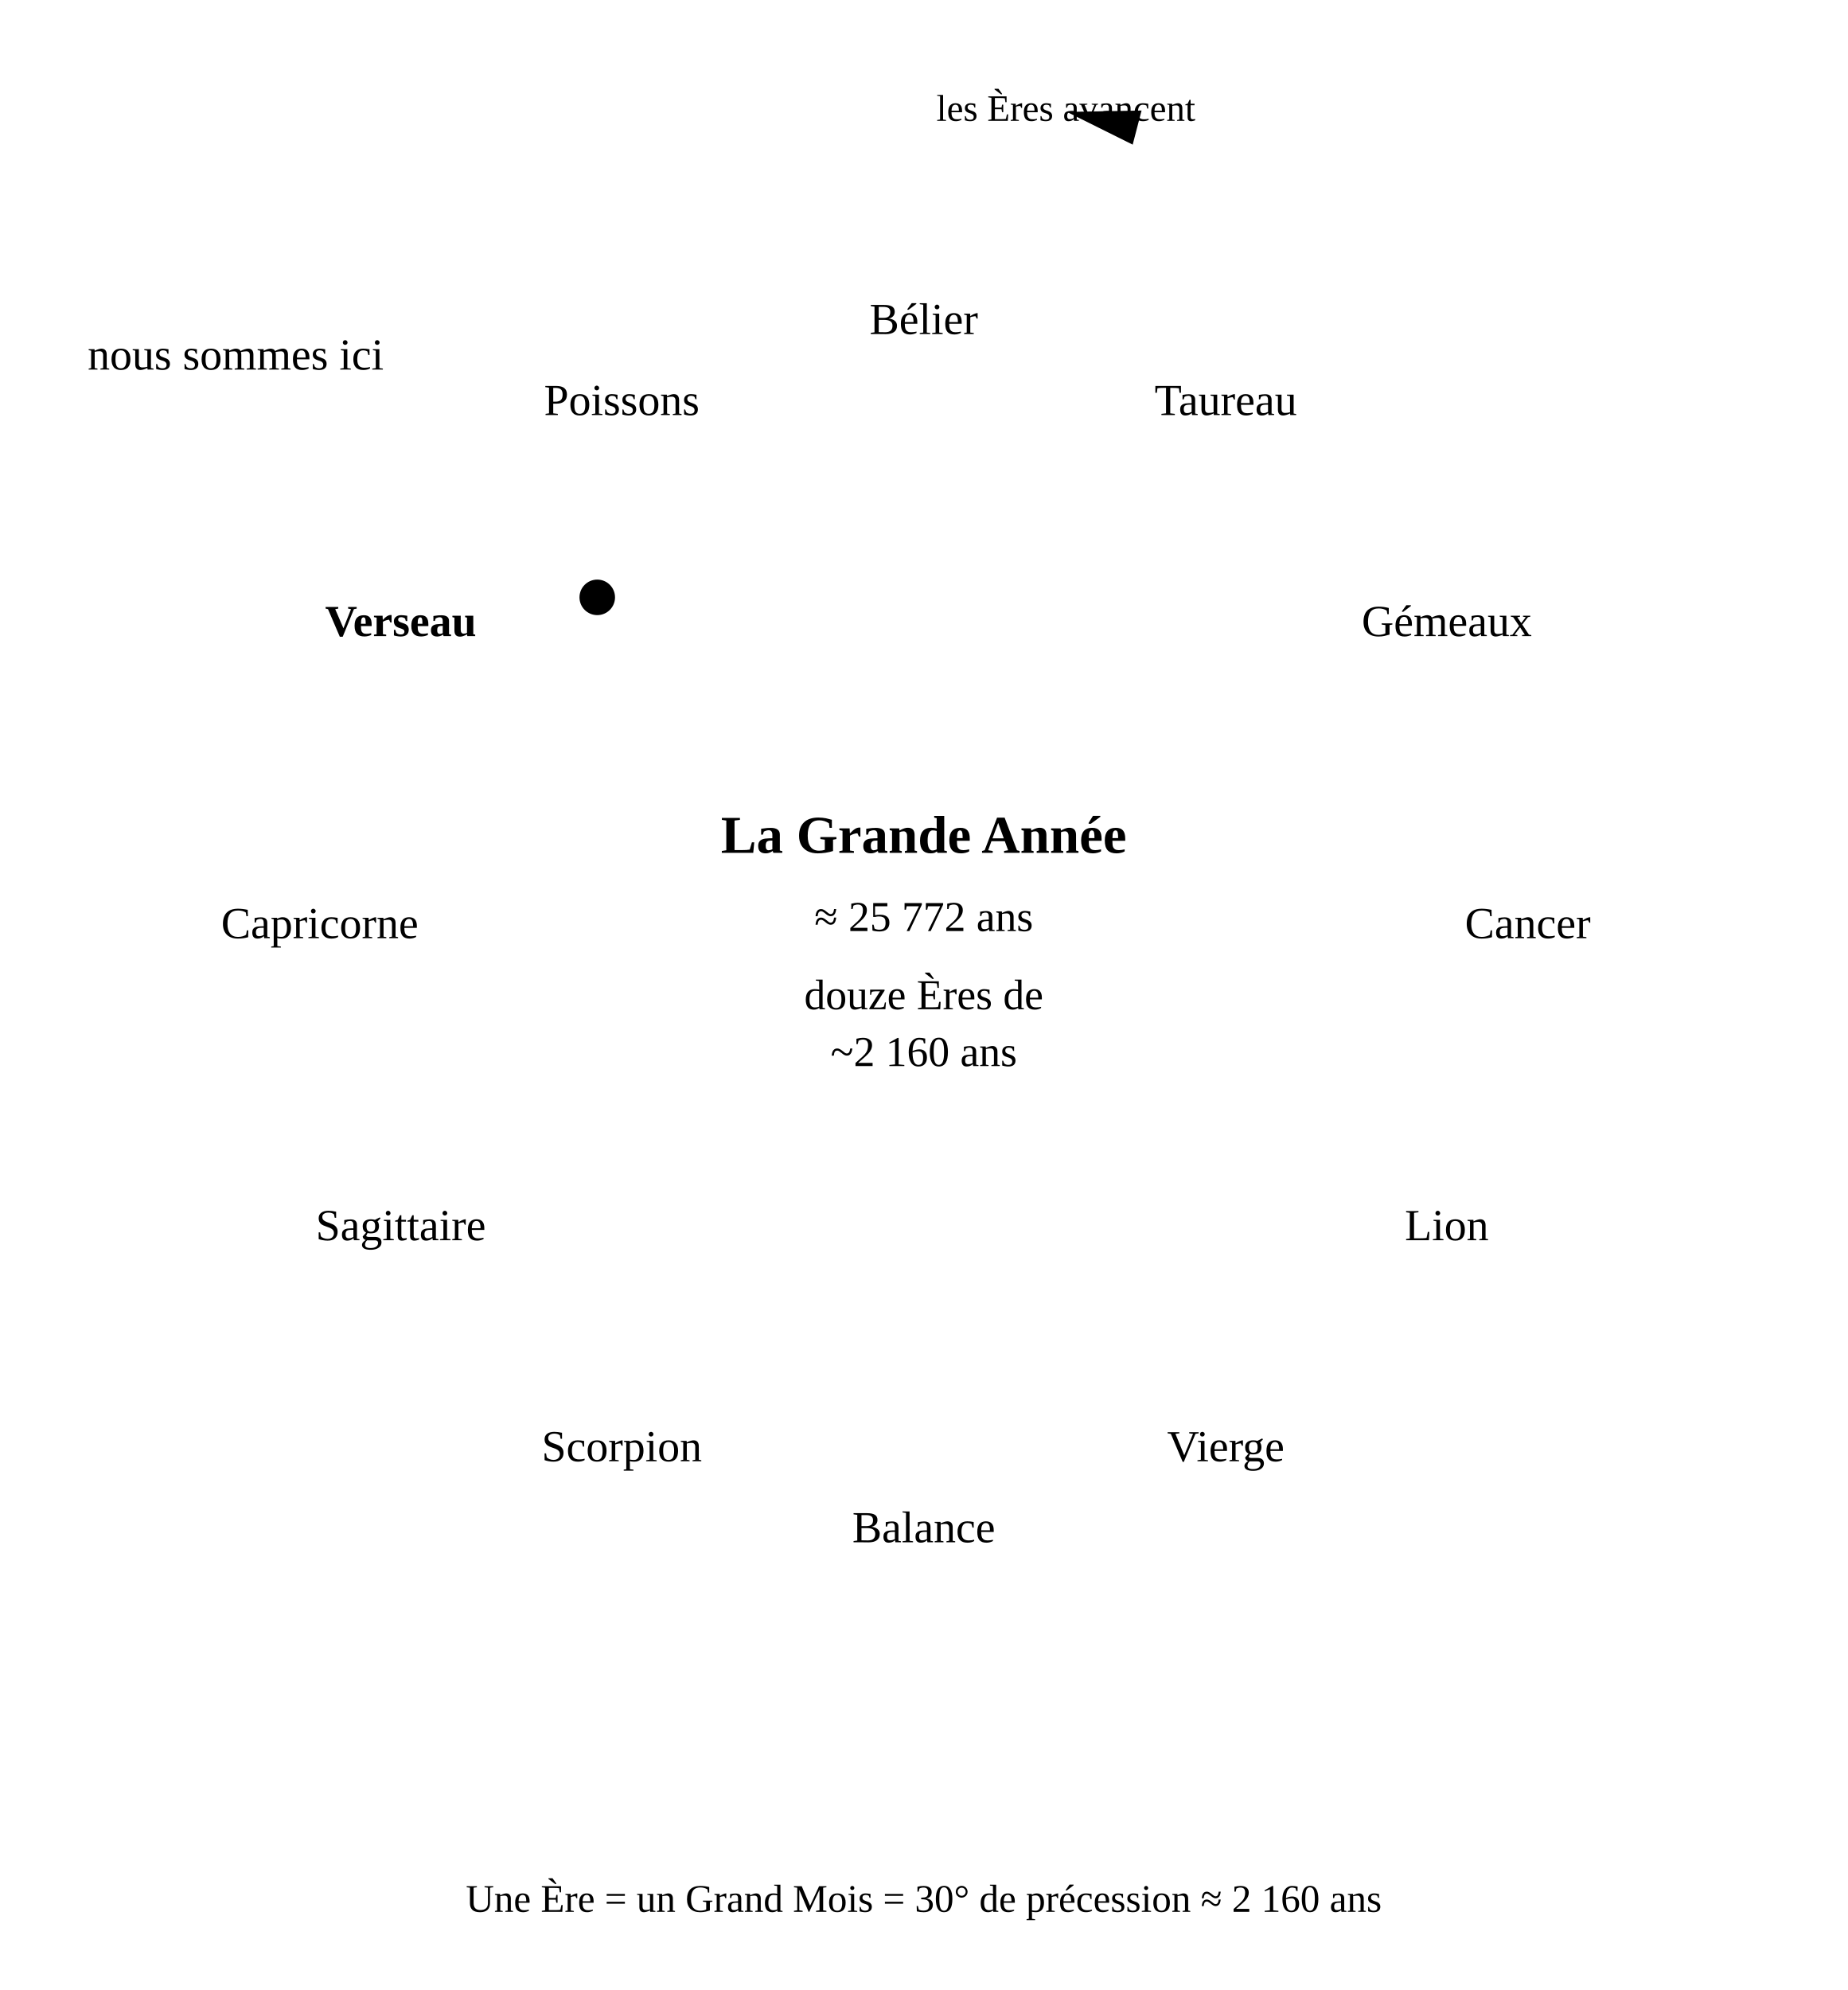
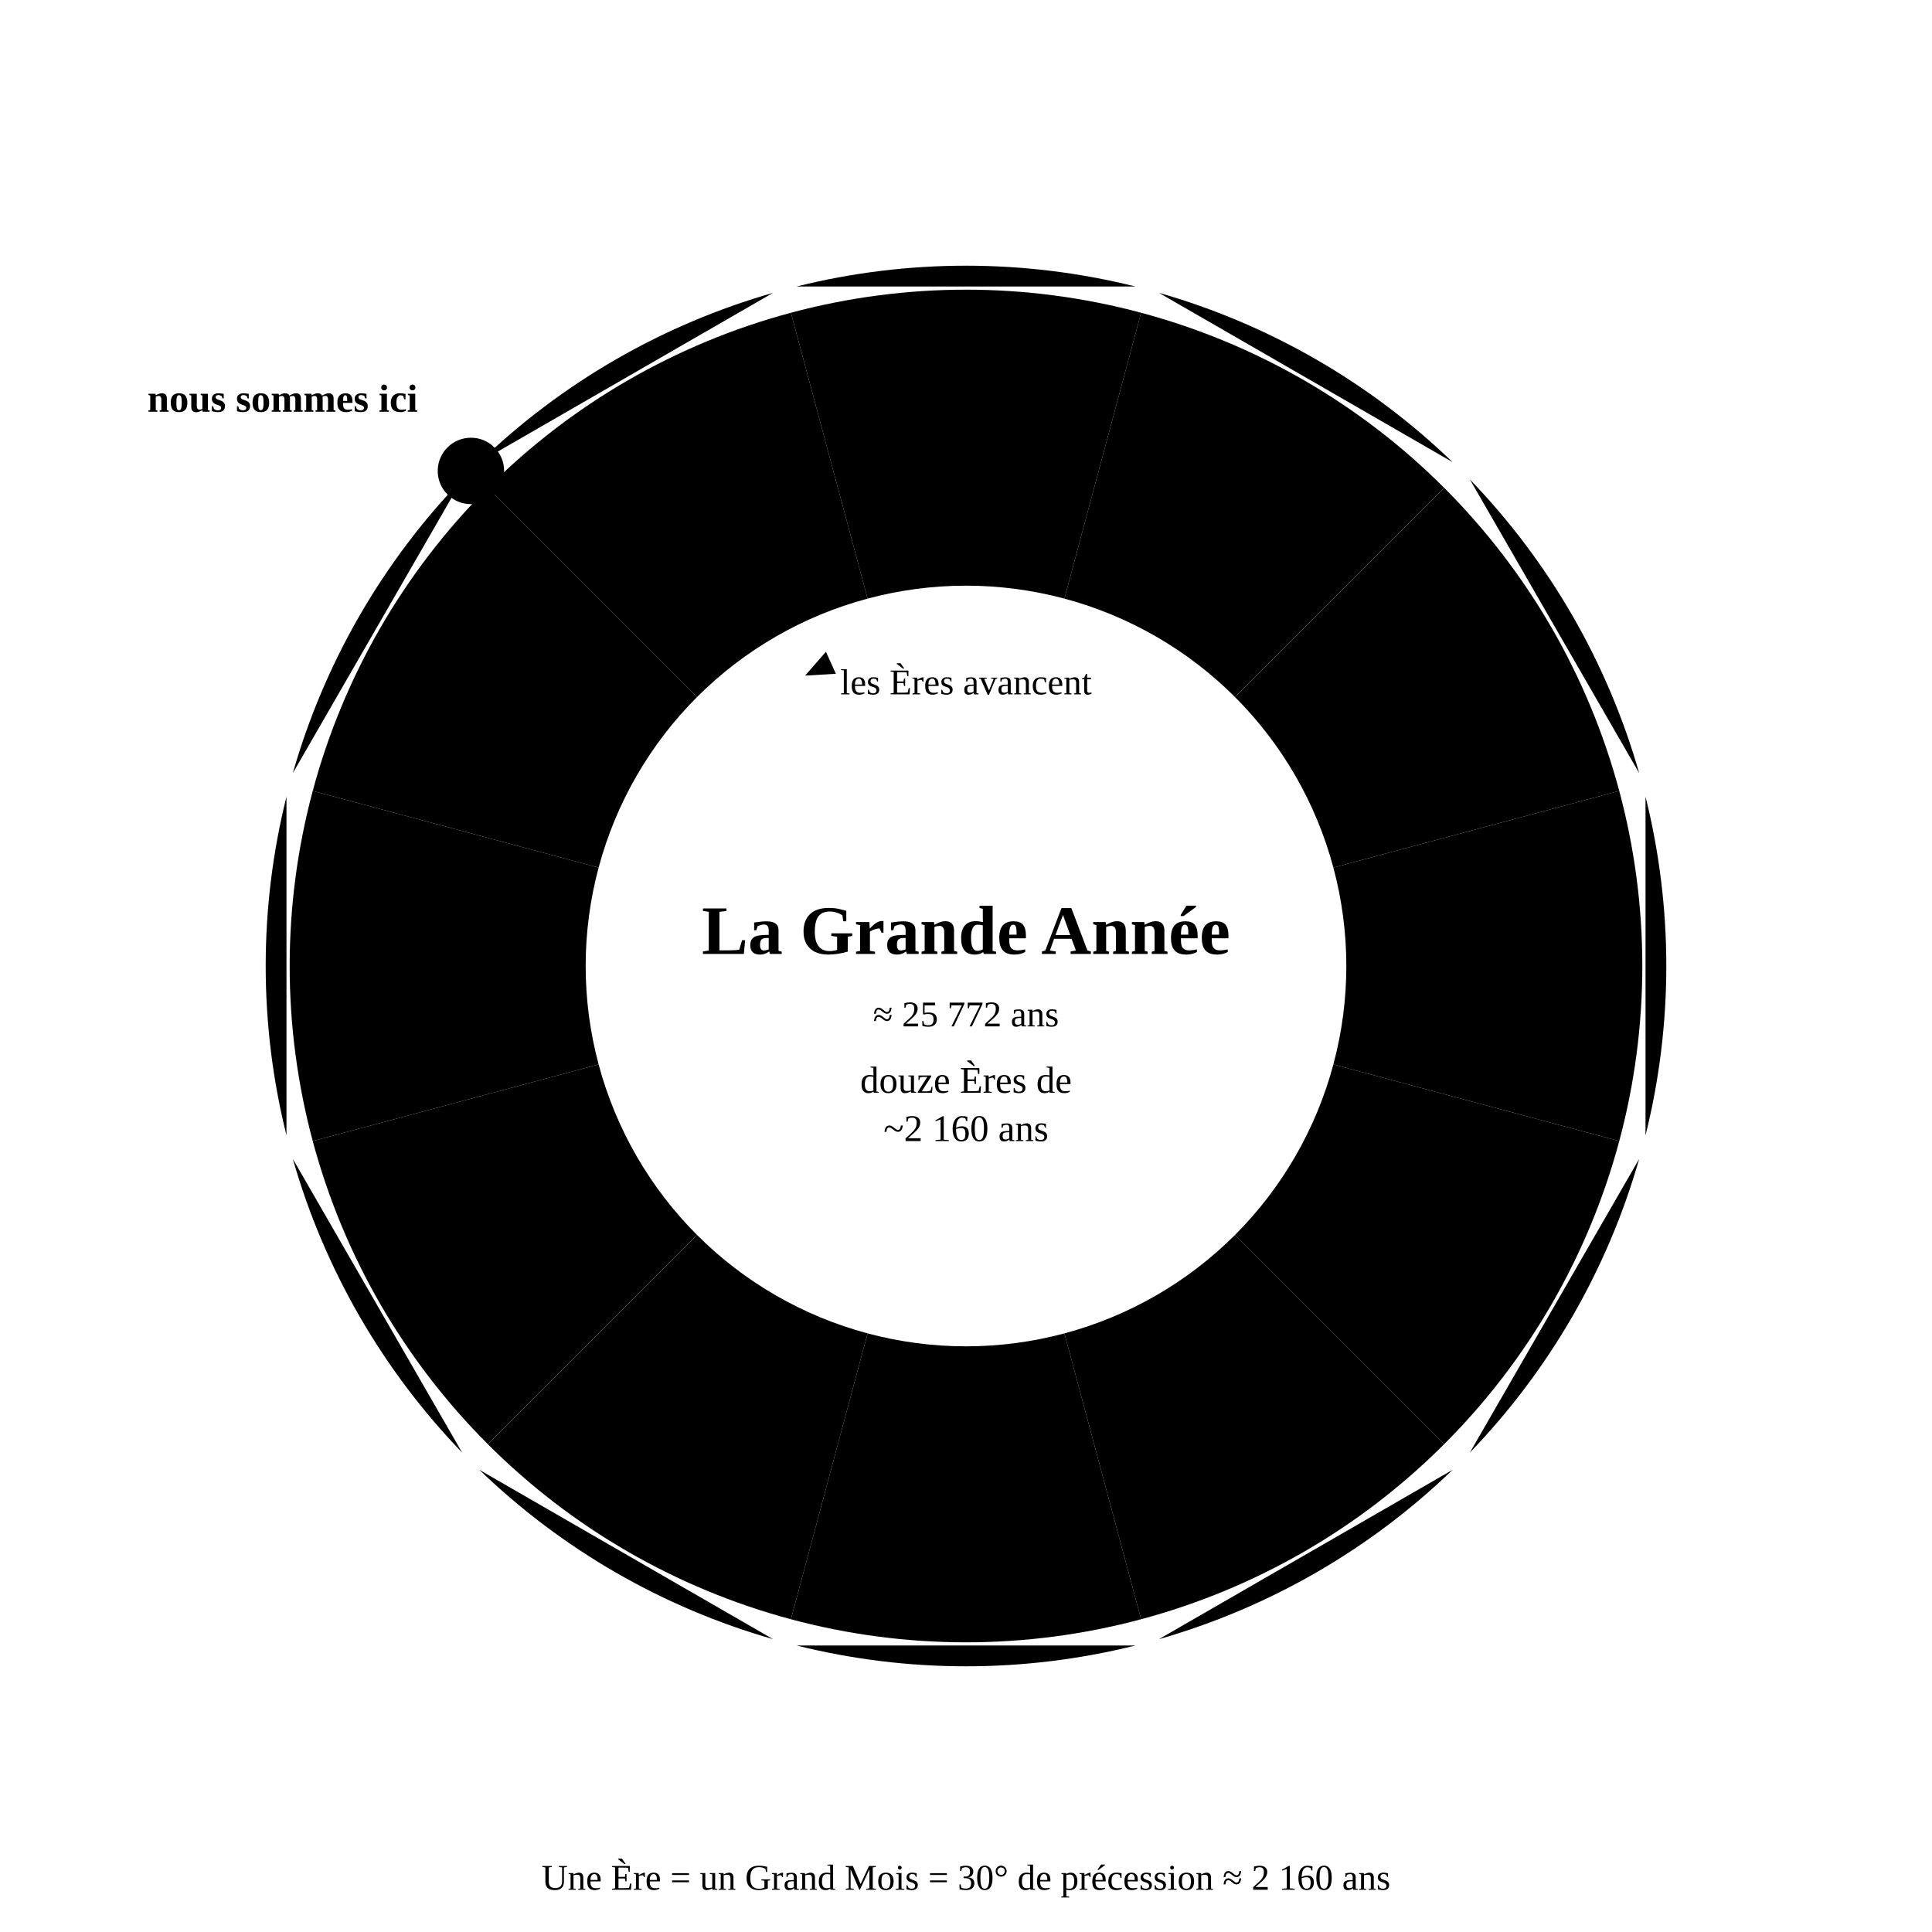
- <svg xmlns="http://www.w3.org/2000/svg" viewBox="0 0 520 560" role="img" aria-labelledby="gy-t gy-d">
-   <circle cx="260" cy="260" r="206" fill="none" class="dg-muted" stroke-width="1.5" />
-   <circle cx="260" cy="260" r="134" fill="none" class="dg-muted" stroke-width="1.5" />
-   <g class="dg-muted" stroke-width="1">
-     <line x1="294.7" y1="130.6" x2="313.3" y2="61.0" />
-     <line x1="354.8" y1="165.2" x2="405.7" y2="114.3" />
-     <line x1="389.4" y1="225.3" x2="459.0" y2="206.7" />
-     <line x1="389.4" y1="294.7" x2="459.0" y2="313.3" />
-     <line x1="354.8" y1="354.8" x2="405.7" y2="405.7" />
-     <line x1="294.7" y1="389.4" x2="313.3" y2="459.0" />
-     <line x1="225.3" y1="389.4" x2="206.7" y2="459.0" />
-     <line x1="165.2" y1="354.8" x2="114.3" y2="405.7" />
-     <line x1="130.6" y1="294.7" x2="61.0" y2="313.3" />
-     <line x1="130.6" y1="225.3" x2="61.0" y2="206.7" />
-     <line x1="165.2" y1="165.2" x2="114.3" y2="114.3" />
-     <line x1="225.3" y1="130.6" x2="206.7" y2="61.0" />
+ <svg xmlns="http://www.w3.org/2000/svg" viewBox="0 0 640 640" role="img" aria-labelledby="gy-t gy-d" class="dg dg--wheel">
+   <defs>
+     <symbol id="gy-z-capricorn" viewBox="0 0 24 24" fill="none" stroke="currentColor" stroke-width="1.7" stroke-linecap="round" stroke-linejoin="round">
+       <path d="M4 7 V17 M4 7 L9 13 L13 7 Q17 7 17 13 Q17 18 13 18 Q9 18 9 14" />
+     </symbol>
+     <symbol id="gy-z-sagittarius" viewBox="0 0 24 24" fill="none" stroke="currentColor" stroke-width="1.7" stroke-linecap="round" stroke-linejoin="round">
+       <line x1="5" y1="19" x2="19" y2="5" />
+       <polyline points="13 5 19 5 19 11" />
+       <line x1="9" y1="12" x2="12" y2="15" />
+     </symbol>
+     <symbol id="gy-z-scorpio" viewBox="0 0 24 24" fill="none" stroke="currentColor" stroke-width="1.7" stroke-linecap="round" stroke-linejoin="round">
+       <path d="M4 18 V7 L8 12 L12 7 V18 L16 12 V18 H21" />
+       <path d="M19 16 L21 18 L19 20" />
+     </symbol>
+     <symbol id="gy-z-libra" viewBox="0 0 24 24" fill="none" stroke="currentColor" stroke-width="1.7" stroke-linecap="round" stroke-linejoin="round">
+       <path d="M6 13 Q6 8 12 8 Q18 8 18 13" />
+       <line x1="3" y1="14" x2="21" y2="14" />
+       <line x1="3" y1="18" x2="21" y2="18" />
+     </symbol>
+     <symbol id="gy-z-virgo" viewBox="0 0 24 24" fill="none" stroke="currentColor" stroke-width="1.7" stroke-linecap="round" stroke-linejoin="round">
+       <path d="M5 19 V7 L9 13 L13 7 V19 Q15 14 18 14 Q21 14 19 19 Q17 22 15 19" />
+     </symbol>
+     <symbol id="gy-z-leo" viewBox="0 0 24 24" fill="none" stroke="currentColor" stroke-width="1.7" stroke-linecap="round" stroke-linejoin="round">
+       <circle cx="8" cy="16" r="3" />
+       <path d="M11 16 Q11 8 14 6 Q19 5 19 11 Q19 14 17 16 Q15 17 17 19" />
+     </symbol>
+     <symbol id="gy-z-cancer" viewBox="0 0 24 24" fill="none" stroke="currentColor" stroke-width="1.7" stroke-linecap="round" stroke-linejoin="round">
+       <line x1="4" y1="9" x2="14" y2="9" />
+       <circle cx="16" cy="11" r="2" />
+       <line x1="20" y1="15" x2="10" y2="15" />
+       <circle cx="8" cy="13" r="2" />
+     </symbol>
+     <symbol id="gy-z-gemini" viewBox="0 0 24 24" fill="none" stroke="currentColor" stroke-width="1.7" stroke-linecap="round" stroke-linejoin="round">
+       <line x1="5" y1="5" x2="19" y2="5" />
+       <line x1="5" y1="19" x2="19" y2="19" />
+       <line x1="9" y1="5" x2="9" y2="19" />
+       <line x1="15" y1="5" x2="15" y2="19" />
+     </symbol>
+     <symbol id="gy-z-taurus" viewBox="0 0 24 24" fill="none" stroke="currentColor" stroke-width="1.7" stroke-linecap="round" stroke-linejoin="round">
+       <circle cx="12" cy="15" r="4" />
+       <path d="M5 8 Q12 13 19 8" />
+     </symbol>
+     <symbol id="gy-z-aries" viewBox="0 0 24 24" fill="none" stroke="currentColor" stroke-width="1.7" stroke-linecap="round" stroke-linejoin="round">
+       <path d="M5 18 V11 Q5 5 9 5 Q12 5 12 12 Q12 5 15 5 Q19 5 19 11 V18" />
+     </symbol>
+     <symbol id="gy-z-pisces" viewBox="0 0 24 24" fill="none" stroke="currentColor" stroke-width="1.7" stroke-linecap="round" stroke-linejoin="round">
+       <path d="M7 5 Q4 12 7 19" />
+       <path d="M17 5 Q20 12 17 19" />
+       <line x1="7" y1="12" x2="17" y2="12" />
+     </symbol>
+     <symbol id="gy-z-aquarius" viewBox="0 0 24 24" fill="none" stroke="currentColor" stroke-width="1.7" stroke-linecap="round" stroke-linejoin="round">
+       <path d="M3 9 L7 7 L11 9 L15 7 L19 9" />
+       <path d="M3 15 L7 13 L11 15 L15 13 L19 15" />
+     </symbol>
+   </defs>
+   <g>
+     <path d="M 262.0 103.6 A 224.0 224.0 0 0 1 378.0 103.6 L 352.6 198.3 A 126.0 126.0 0 0 0 287.4 198.3 Z" class="dg-age dg-age-9" />
+     <path d="M 378.0 103.6 A 224.0 224.0 0 0 1 478.4 161.6 L 409.1 230.9 A 126.0 126.0 0 0 0 352.6 198.3 Z" class="dg-age dg-age-8" />
+     <path d="M 478.4 161.6 A 224.0 224.0 0 0 1 536.4 262.0 L 441.7 287.4 A 126.0 126.0 0 0 0 409.1 230.9 Z" class="dg-age dg-age-7" />
+     <path d="M 536.4 262.0 A 224.0 224.0 0 0 1 536.4 378.0 L 441.7 352.6 A 126.0 126.0 0 0 0 441.7 287.4 Z" class="dg-age dg-age-6" />
+     <path d="M 536.4 378.0 A 224.0 224.0 0 0 1 478.4 478.4 L 409.1 409.1 A 126.0 126.0 0 0 0 441.7 352.6 Z" class="dg-age dg-age-5" />
+     <path d="M 478.4 478.4 A 224.0 224.0 0 0 1 378.0 536.4 L 352.6 441.7 A 126.0 126.0 0 0 0 409.1 409.1 Z" class="dg-age dg-age-4" />
+     <path d="M 378.0 536.4 A 224.0 224.0 0 0 1 262.0 536.4 L 287.4 441.7 A 126.0 126.0 0 0 0 352.6 441.7 Z" class="dg-age dg-age-3" />
+     <path d="M 262.0 536.4 A 224.0 224.0 0 0 1 161.6 478.4 L 230.9 409.1 A 126.0 126.0 0 0 0 287.4 441.7 Z" class="dg-age dg-age-2" />
+     <path d="M 161.6 478.4 A 224.0 224.0 0 0 1 103.6 378.0 L 198.3 352.6 A 126.0 126.0 0 0 0 230.9 409.1 Z" class="dg-age dg-age-1" />
+     <path d="M 103.6 378.0 A 224.0 224.0 0 0 1 103.6 262.0 L 198.3 287.4 A 126.0 126.0 0 0 0 198.3 352.6 Z" class="dg-age dg-age-0" />
+     <path d="M 103.6 262.0 A 224.0 224.0 0 0 1 161.6 161.6 L 230.9 230.9 A 126.0 126.0 0 0 0 198.3 287.4 Z" class="dg-age dg-age-11 dg-age--now" />
+     <path d="M 161.6 161.6 A 224.0 224.0 0 0 1 262.0 103.6 L 287.4 198.3 A 126.0 126.0 0 0 0 230.9 230.9 Z" class="dg-age dg-age-10" />
+   </g>
+   <g class="dg-rim">
+     <path d="M 263.9 94.9 A 232.0 232.0 0 0 1 376.1 94.9" class="dg-rim-9" />
+     <path d="M 383.9 97.0 A 232.0 232.0 0 0 1 481.2 153.1" class="dg-rim-8" />
+     <path d="M 486.9 158.8 A 232.0 232.0 0 0 1 543.0 256.1" class="dg-rim-7" />
+     <path d="M 545.1 263.9 A 232.0 232.0 0 0 1 545.1 376.1" class="dg-rim-6" />
+     <path d="M 543.0 383.9 A 232.0 232.0 0 0 1 486.9 481.2" class="dg-rim-5" />
+     <path d="M 481.2 486.9 A 232.0 232.0 0 0 1 383.9 543.0" class="dg-rim-4" />
+     <path d="M 376.1 545.1 A 232.0 232.0 0 0 1 263.9 545.1" class="dg-rim-3" />
+     <path d="M 256.1 543.0 A 232.0 232.0 0 0 1 158.8 486.9" class="dg-rim-2" />
+     <path d="M 153.1 481.2 A 232.0 232.0 0 0 1 97.0 383.9" class="dg-rim-1" />
+     <path d="M 94.9 376.1 A 232.0 232.0 0 0 1 94.9 263.9" class="dg-rim-0" />
+     <path d="M 97.0 256.1 A 232.0 232.0 0 0 1 153.1 158.8" class="dg-rim-11" />
+     <path d="M 158.8 153.1 A 232.0 232.0 0 0 1 256.1 97.0" class="dg-rim-10" />
+   </g>
+   <circle cx="320" cy="320" r="126" class="dg-hair" fill="none" />
+   <g class="dg-hair">
+     <line x1="352.6" y1="198.3" x2="378.0" y2="103.6" />
+     <line x1="409.1" y1="230.9" x2="478.4" y2="161.6" />
+     <line x1="441.7" y1="287.4" x2="536.4" y2="262.0" />
+     <line x1="441.7" y1="352.6" x2="536.4" y2="378.0" />
+     <line x1="409.1" y1="409.1" x2="478.4" y2="478.4" />
+     <line x1="352.6" y1="441.7" x2="378.0" y2="536.4" />
+     <line x1="287.4" y1="441.7" x2="262.0" y2="536.4" />
+     <line x1="230.9" y1="409.1" x2="161.6" y2="478.4" />
+     <line x1="198.3" y1="352.6" x2="103.6" y2="378.0" />
+     <line x1="198.3" y1="287.4" x2="103.6" y2="262.0" />
+     <line x1="230.9" y1="230.9" x2="161.6" y2="161.6" />
+     <line x1="287.4" y1="198.3" x2="262.0" y2="103.6" />
  </g>
  <g text-anchor="middle">
-     <text x="260.0" y="94.0" class="dg-label" font-size="12.5">Bélier</text>
-     <text x="345.0" y="116.8" class="dg-label" font-size="12.5">Taureau</text>
-     <text x="407.2" y="179.0" class="dg-label" font-size="12.5">Gémeaux</text>
-     <text x="430.0" y="264.0" class="dg-label" font-size="12.5">Cancer</text>
-     <text x="407.2" y="349.0" class="dg-label" font-size="12.5">Lion</text>
-     <text x="345.0" y="411.2" class="dg-label" font-size="12.5">Vierge</text>
-     <text x="260.0" y="434.0" class="dg-label" font-size="12.5">Balance</text>
-     <text x="175.0" y="411.2" class="dg-label" font-size="12.5">Scorpion</text>
-     <text x="112.8" y="349.0" class="dg-label" font-size="12.5">Sagittaire</text>
-     <text x="90.0" y="264.0" class="dg-label" font-size="12.5">Capricorne</text>
-     <text x="112.8" y="179.0" class="dg-label--accent" font-size="12.5" font-weight="600">Verseau</text>
-     <text x="175.0" y="116.8" class="dg-label" font-size="12.5">Poissons</text>
+     <use href="#gy-z-aries" x="311.0" y="125.0" width="18" height="18" class="dg-glyph dg-ink-9" />
+     <text x="320.0" y="160.0" class="dg-label" font-size="13.5">Bélier</text>
+     <use href="#gy-z-taurus" x="399.0" y="148.6" width="18" height="18" class="dg-glyph dg-ink-8" />
+     <text x="408.0" y="183.6" class="dg-label" font-size="13.5">Taureau</text>
+     <use href="#gy-z-gemini" x="463.4" y="213.0" width="18" height="18" class="dg-glyph dg-ink-7" />
+     <text x="472.4" y="248.0" class="dg-label" font-size="13.5">Gémeaux</text>
+     <use href="#gy-z-cancer" x="487.0" y="301.0" width="18" height="18" class="dg-glyph dg-ink-6" />
+     <text x="496.0" y="336.0" class="dg-label" font-size="13.5">Cancer</text>
+     <use href="#gy-z-leo" x="463.4" y="389.0" width="18" height="18" class="dg-glyph dg-ink-5" />
+     <text x="472.4" y="424.0" class="dg-label" font-size="13.5">Lion</text>
+     <use href="#gy-z-virgo" x="399.0" y="453.4" width="18" height="18" class="dg-glyph dg-ink-4" />
+     <text x="408.0" y="488.4" class="dg-label" font-size="13.5">Vierge</text>
+     <use href="#gy-z-libra" x="311.0" y="477.0" width="18" height="18" class="dg-glyph dg-ink-3" />
+     <text x="320.0" y="512.0" class="dg-label" font-size="13.5">Balance</text>
+     <use href="#gy-z-scorpio" x="223.0" y="453.4" width="18" height="18" class="dg-glyph dg-ink-2" />
+     <text x="232.0" y="488.4" class="dg-label" font-size="13.5">Scorpion</text>
+     <use href="#gy-z-sagittarius" x="158.6" y="389.0" width="18" height="18" class="dg-glyph dg-ink-1" />
+     <text x="167.6" y="424.0" class="dg-label" font-size="13.5">Sagittaire</text>
+     <use href="#gy-z-capricorn" x="135.0" y="301.0" width="18" height="18" class="dg-glyph dg-ink-0" />
+     <text x="144.0" y="336.0" class="dg-label" font-size="13.5">Capricorne</text>
+     <use href="#gy-z-aquarius" x="158.6" y="213.0" width="18" height="18" class="dg-glyph dg-ink-11" />
+     <text x="167.6" y="248.0" class="dg-label dg-label--now" font-size="13.5">Verseau</text>
+     <use href="#gy-z-pisces" x="223.0" y="148.6" width="18" height="18" class="dg-glyph dg-ink-10" />
+     <text x="232.0" y="183.6" class="dg-label" font-size="13.5">Poissons</text>
  </g>
-   <line x1="260" y1="260" x2="168.1" y2="168.1" class="dg-accent" stroke-width="2" />
-   <circle cx="168.1" cy="168.1" r="5" class="dg-accent--fill" />
-   <text x="108" y="104" text-anchor="end" class="dg-label--accent" font-size="12.5">nous sommes ici</text>
-   <path d="M 421.2 93.1 A 232 232 0 0 0 308.2 33.1" fill="none" class="dg-accent" stroke-width="1.6" />
-   <path d="M 300.3 31.5 L 321.3 31.1 L 318.8 40.7 Z" class="dg-accent--fill" />
-   <text x="300" y="34" text-anchor="middle" class="dg-label--muted" font-size="10.5">les Ères avancent</text>
-   <text x="260" y="240" text-anchor="middle" class="dg-label" font-size="15" font-weight="600">La Grande Année</text>
-   <text x="260" y="262" text-anchor="middle" class="dg-label--muted" font-size="12">≈ 25 772 ans</text>
-   <text x="260" y="284" text-anchor="middle" class="dg-label--muted" font-size="12">douze Ères de</text>
-   <text x="260" y="300" text-anchor="middle" class="dg-label--muted" font-size="12">~2 160 ans</text>
-   <text x="260" y="538" text-anchor="middle" class="dg-label--muted" font-size="11">Une Ère = un Grand Mois = 30° de précession ≈ 2 160 ans</text>
+   <circle cx="156.0" cy="156.0" r="11" class="dg-now-halo" />
+   <circle cx="156.0" cy="156.0" r="5.5" class="dg-now" />
+   <text x="138.4" y="136.4" text-anchor="end" class="dg-label--now" font-size="13" font-weight="600">nous sommes ici</text>
+   <path d="M 271.8 221.1 A 110.0 110.0 0 0 1 368.2 221.1" class="dg-dir" fill="none" />
+   <path d="M 266.7 223.8 L 273.6 215.9 L 276.9 223.2 Z" class="dg-dir-head" />
+   <text x="320" y="230.0" text-anchor="middle" class="dg-mono">les Ères avancent</text>
+   <text x="320" y="316.0" text-anchor="middle" class="dg-label dg-title" font-size="23" font-weight="600">La Grande Année</text>
+   <text x="320" y="340.0" text-anchor="middle" class="dg-mono">≈ 25 772 ans</text>
+   <text x="320" y="362.0" text-anchor="middle" class="dg-label--muted" font-size="12.5">douze Ères de</text>
+   <text x="320" y="378.0" text-anchor="middle" class="dg-label--muted" font-size="12.5">~2 160 ans</text>
+   <text x="320" y="626" text-anchor="middle" class="dg-mono">Une Ère = un Grand Mois = 30° de précession ≈ 2 160 ans</text>
</svg>
